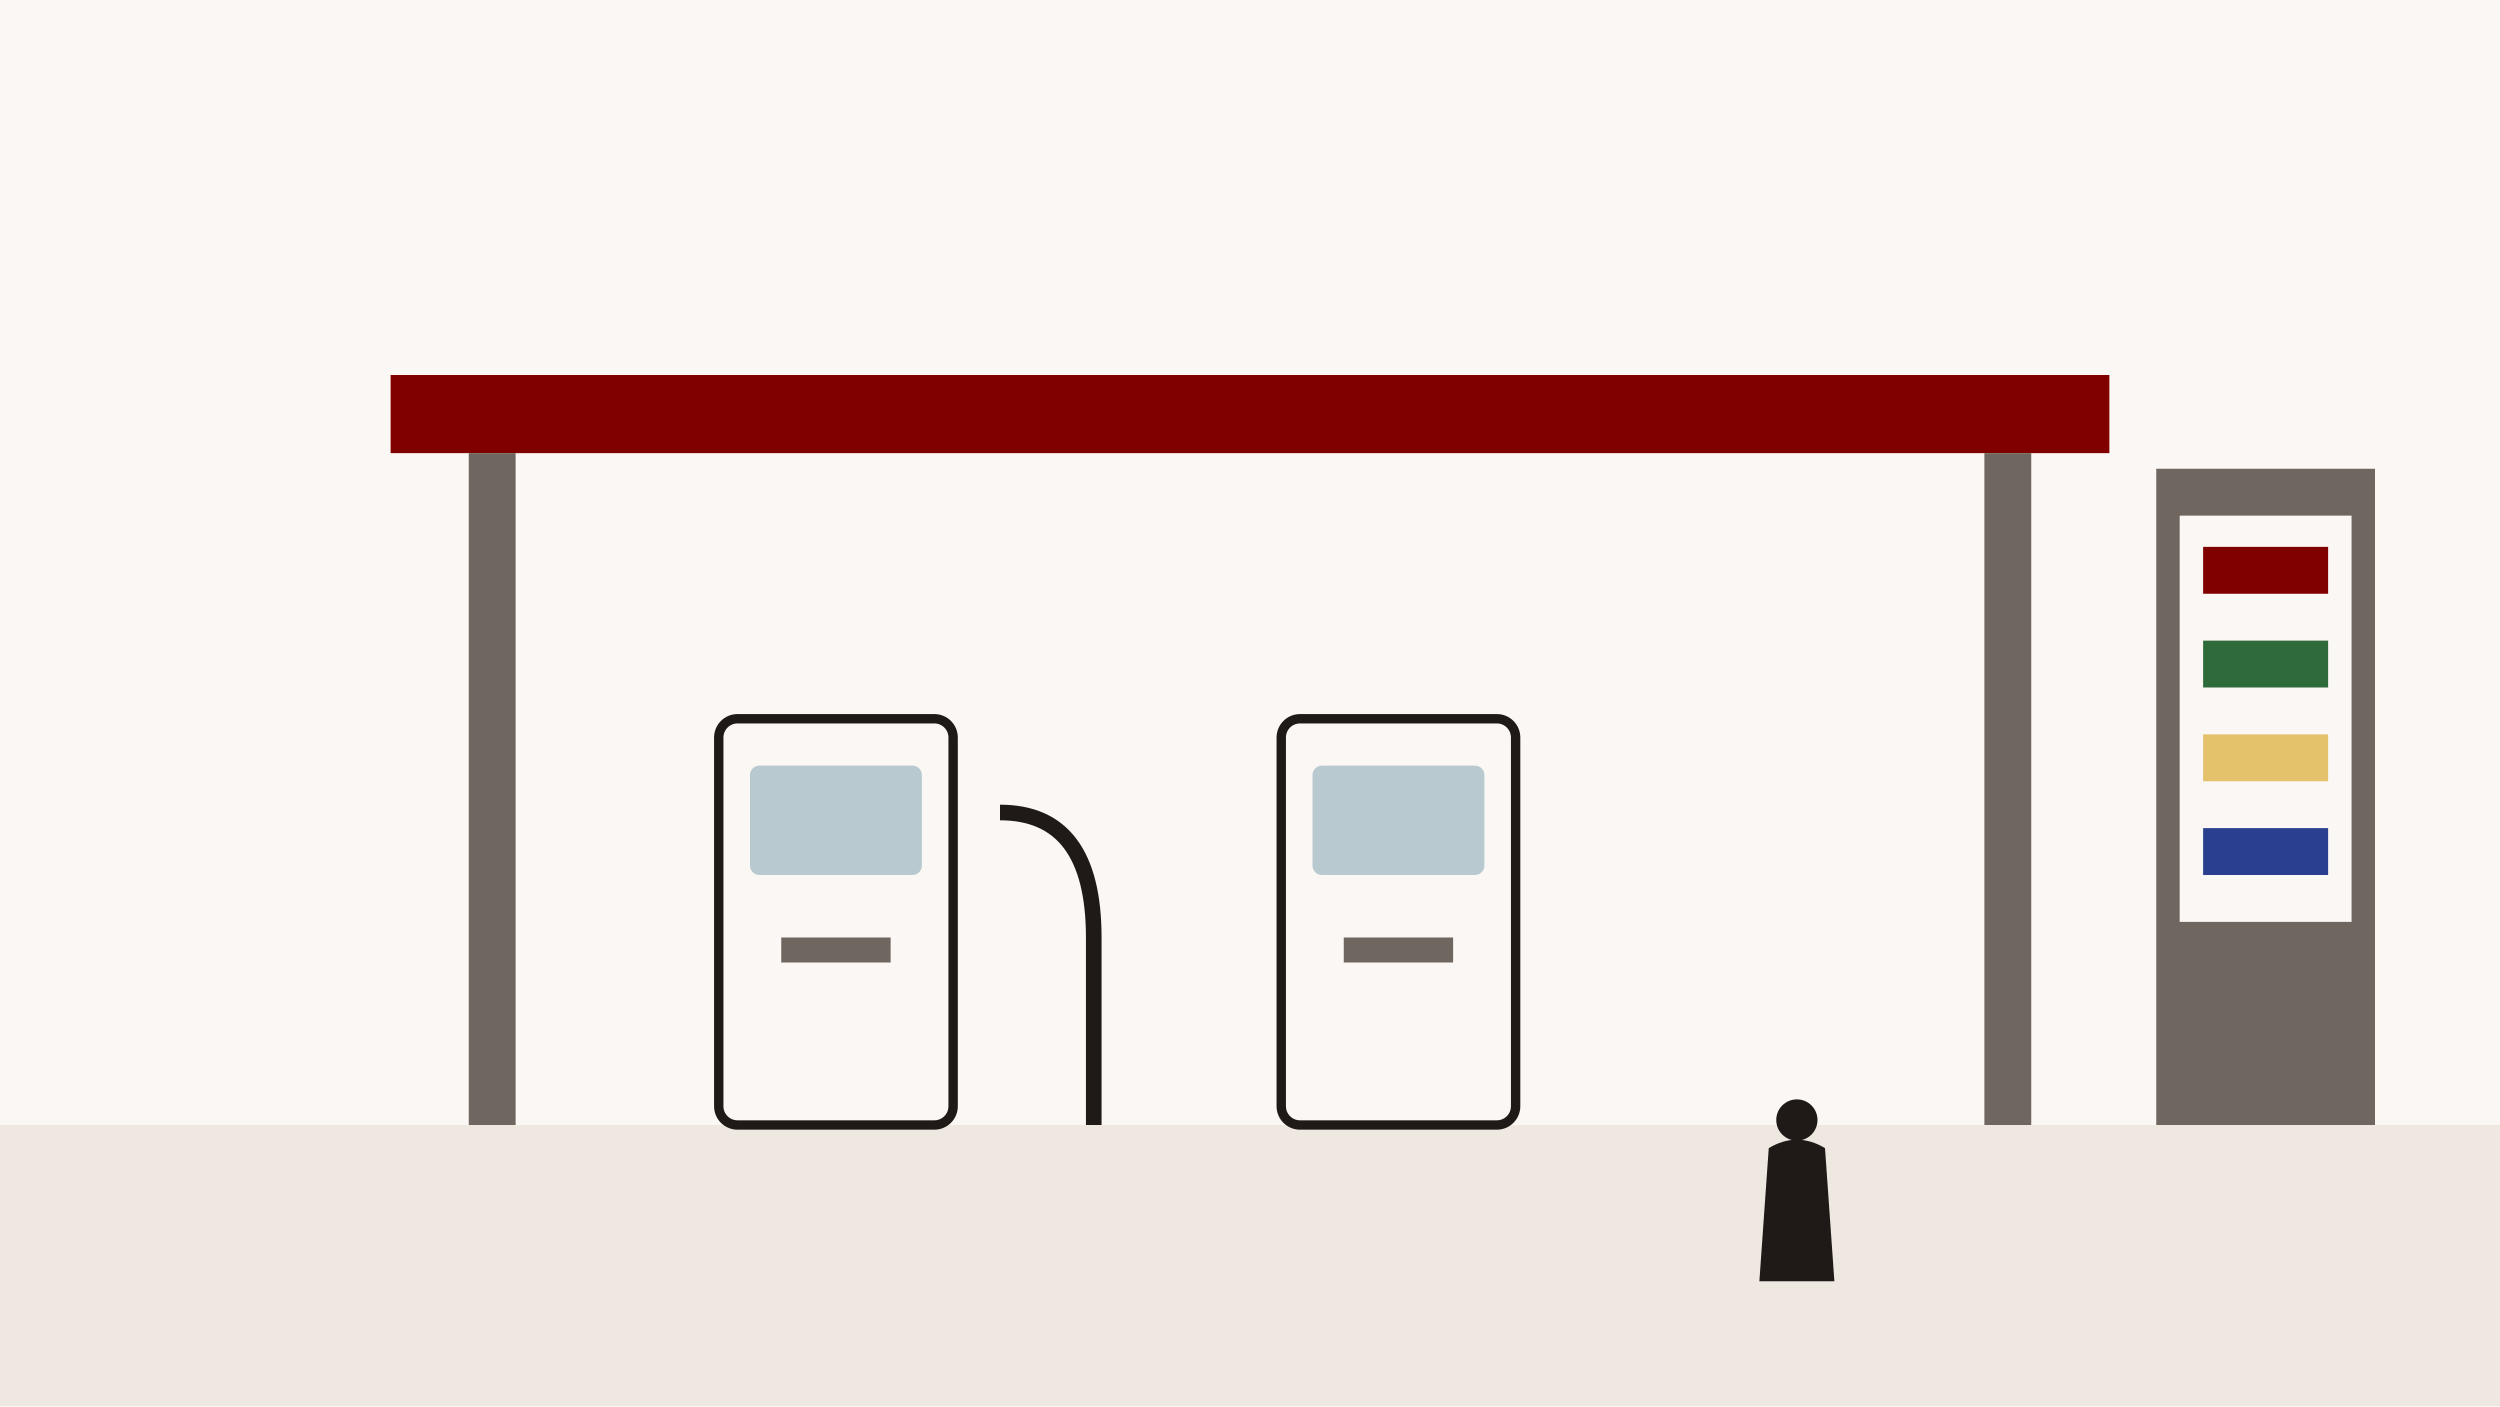
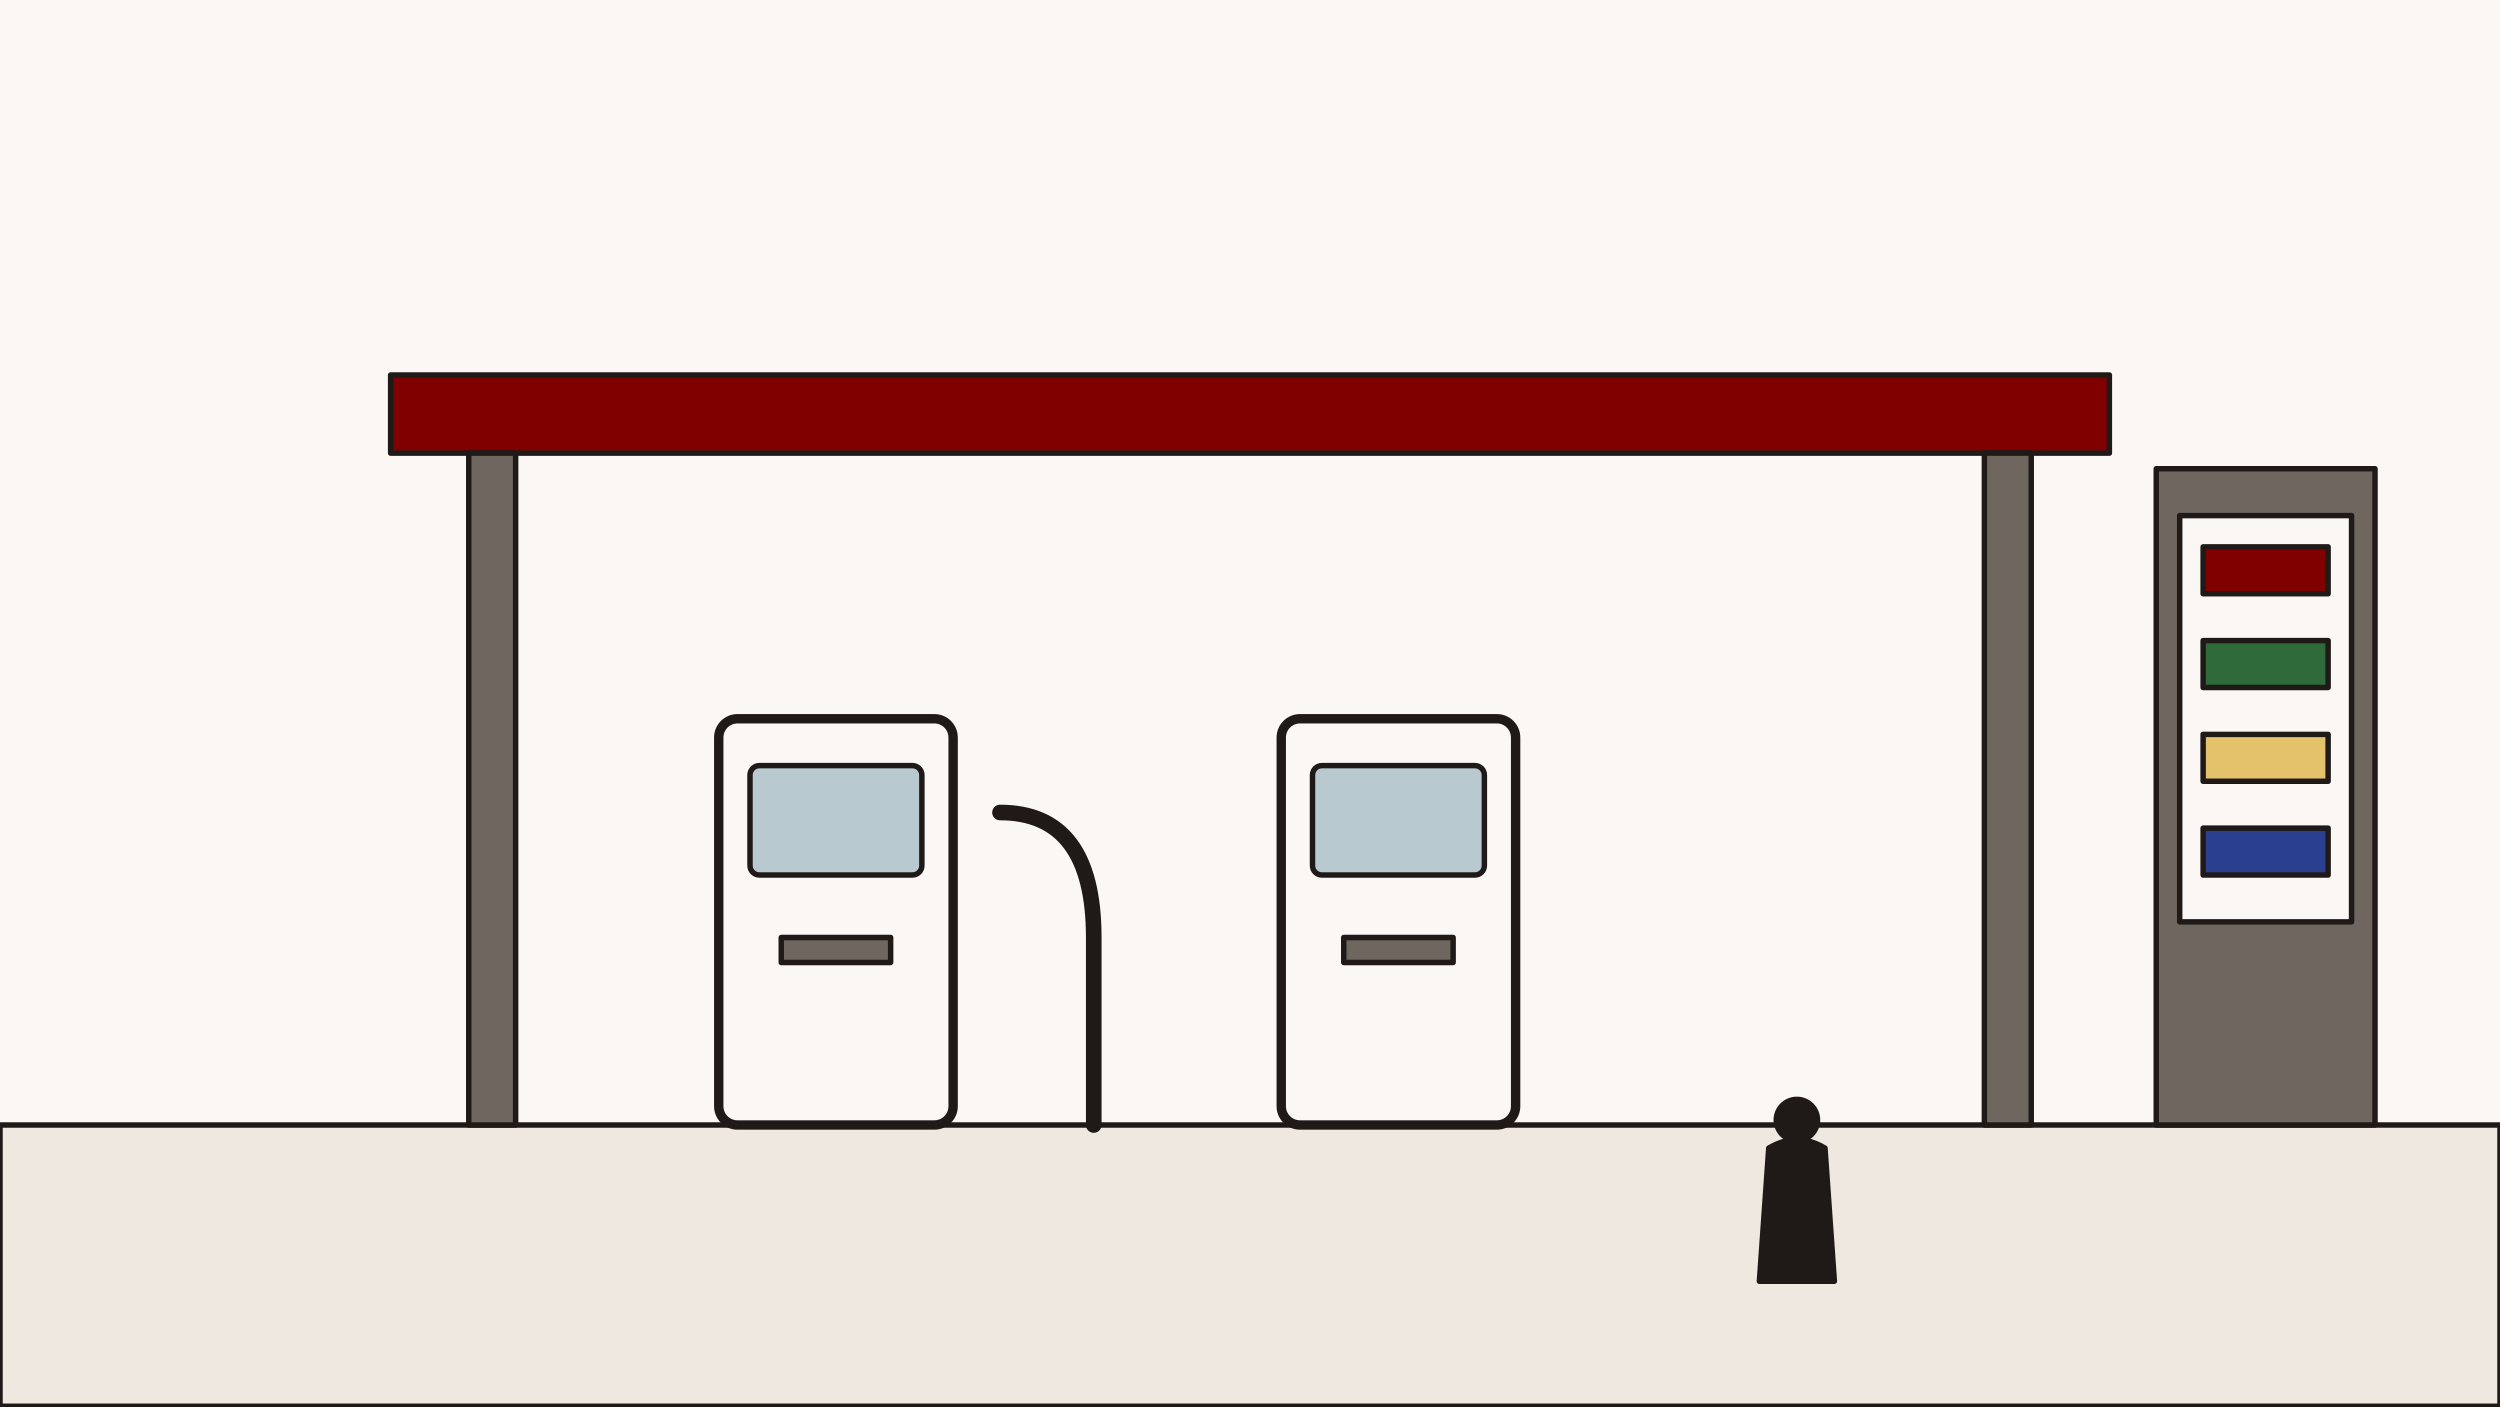
<svg xmlns="http://www.w3.org/2000/svg" viewBox="0 0 1600 900">
  <rect width="1600" height="900" fill="#faf7f4" />
-   <rect x="0" y="720" width="1600" height="180" rx="0" fill="#efe8e1" />
-   <rect x="250" y="240" width="1100" height="50" rx="0" fill="#800000" />
-   <rect x="300" y="290" width="30" height="430" rx="0" fill="#6f6660" />
-   <rect x="1270" y="290" width="30" height="430" rx="0" fill="#6f6660" />
-   <rect x="460" y="460" width="150" height="260" rx="12" fill="#faf7f4" stroke="#1f1a18" stroke-width="6" />
-   <rect x="480" y="490" width="110" height="70" rx="6" fill="#b8c9cf" />
-   <rect x="500" y="600" width="70" height="16" rx="0" fill="#6f6660" />
-   <rect x="820" y="460" width="150" height="260" rx="12" fill="#faf7f4" stroke="#1f1a18" stroke-width="6" />
-   <rect x="840" y="490" width="110" height="70" rx="6" fill="#b8c9cf" />
-   <rect x="860" y="600" width="70" height="16" rx="0" fill="#6f6660" />
-   <path d="M640 520 q60 0 60 80 v120" fill="none" stroke="#1f1a18" stroke-width="10" />
-   <circle cx="1150" cy="716.8" r="13.2" fill="#1f1a18" />
-   <path d="M1132.0 734.8 q18.0 -10.8 36.0 0 l6.0 85.2 h-48.0 z" fill="#1f1a18" />
-   <rect x="1380" y="300" width="140" height="420" rx="0" fill="#6f6660" />
-   <rect x="1395" y="330" width="110" height="260" rx="0" fill="#faf7f4" />
-   <rect x="1410" y="350" width="80" height="30" rx="0" fill="#800000" />
-   <rect x="1410" y="410" width="80" height="30" rx="0" fill="#2f6b3a" />
-   <rect x="1410" y="470" width="80" height="30" rx="0" fill="#e3c26b" />
-   <rect x="1410" y="530" width="80" height="30" rx="0" fill="#2a3f8f" />
+   <g stroke="#1f1a18" stroke-width="3.5" stroke-linejoin="round" stroke-linecap="round">
+     <rect x="0" y="720" width="1600" height="180" rx="0" fill="#efe8e1" />
+     <rect x="250" y="240" width="1100" height="50" rx="0" fill="#800000" />
+     <rect x="300" y="290" width="30" height="430" rx="0" fill="#6f6660" />
+     <rect x="1270" y="290" width="30" height="430" rx="0" fill="#6f6660" />
+     <rect x="460" y="460" width="150" height="260" rx="12" fill="#faf7f4" stroke="#1f1a18" stroke-width="6" />
+     <rect x="480" y="490" width="110" height="70" rx="6" fill="#b8c9cf" />
+     <rect x="500" y="600" width="70" height="16" rx="0" fill="#6f6660" />
+     <rect x="820" y="460" width="150" height="260" rx="12" fill="#faf7f4" stroke="#1f1a18" stroke-width="6" />
+     <rect x="840" y="490" width="110" height="70" rx="6" fill="#b8c9cf" />
+     <rect x="860" y="600" width="70" height="16" rx="0" fill="#6f6660" />
+     <path d="M640 520 q60 0 60 80 v120" fill="none" stroke="#1f1a18" stroke-width="10" />
+     <circle cx="1150" cy="716.8" r="13.2" fill="#1f1a18" />
+     <path d="M1132.0 734.8 q18.0 -10.8 36.0 0 l6.0 85.2 h-48.0 z" fill="#1f1a18" />
+     <rect x="1380" y="300" width="140" height="420" rx="0" fill="#6f6660" />
+     <rect x="1395" y="330" width="110" height="260" rx="0" fill="#faf7f4" />
+     <rect x="1410" y="350" width="80" height="30" rx="0" fill="#800000" />
+     <rect x="1410" y="410" width="80" height="30" rx="0" fill="#2f6b3a" />
+     <rect x="1410" y="470" width="80" height="30" rx="0" fill="#e3c26b" />
+     <rect x="1410" y="530" width="80" height="30" rx="0" fill="#2a3f8f" />
+   </g>
</svg>
